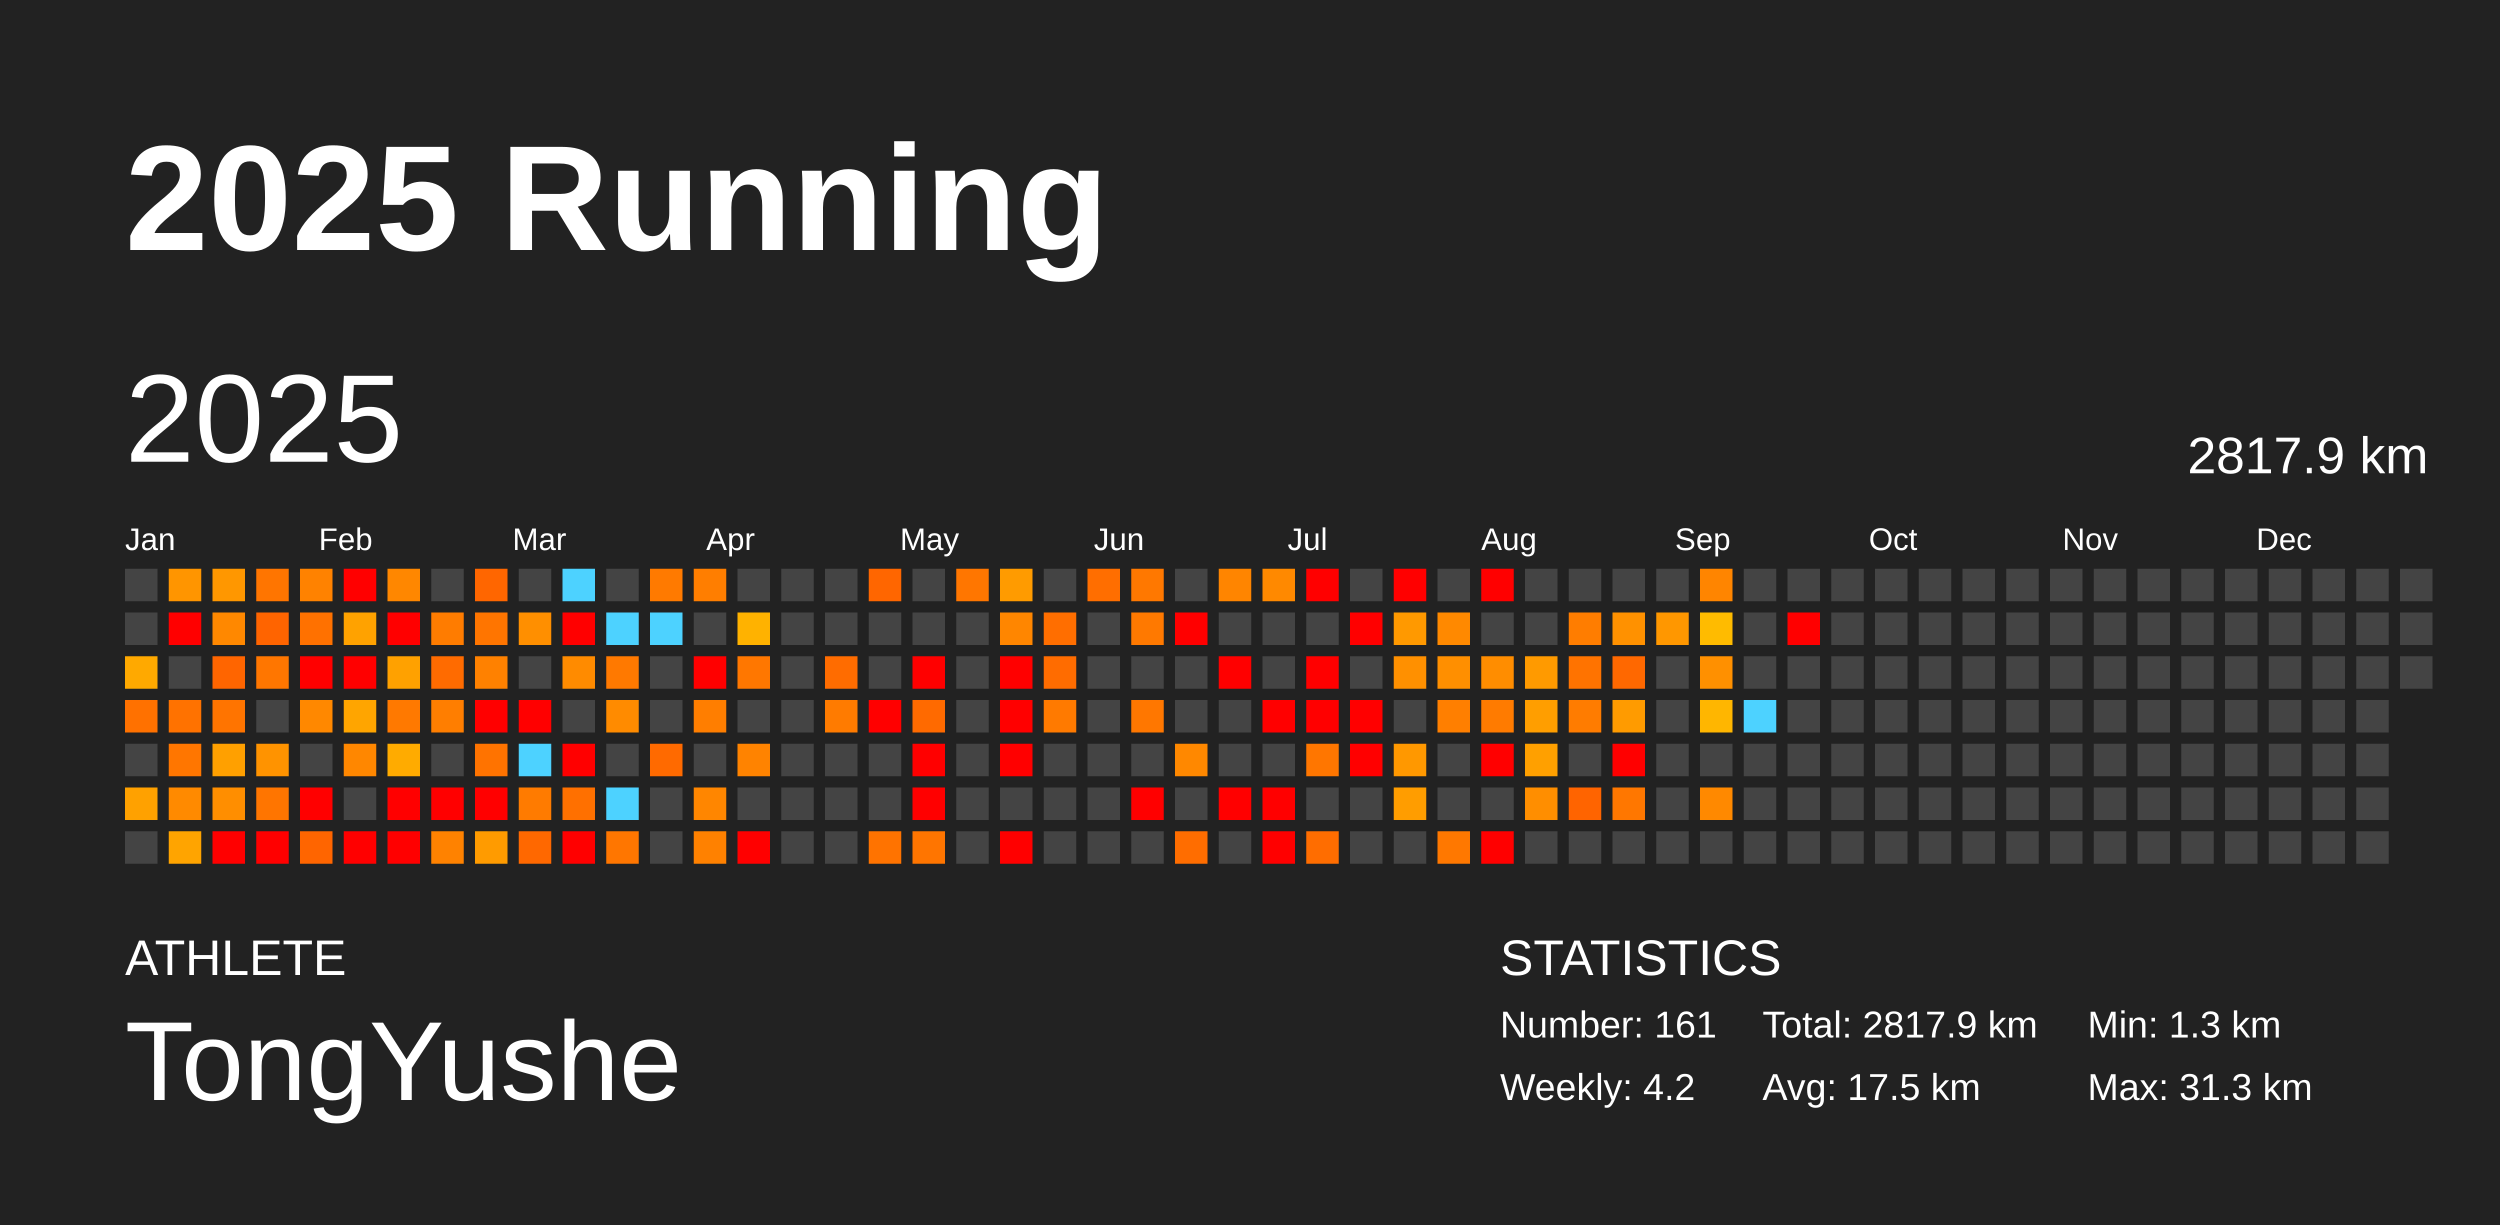
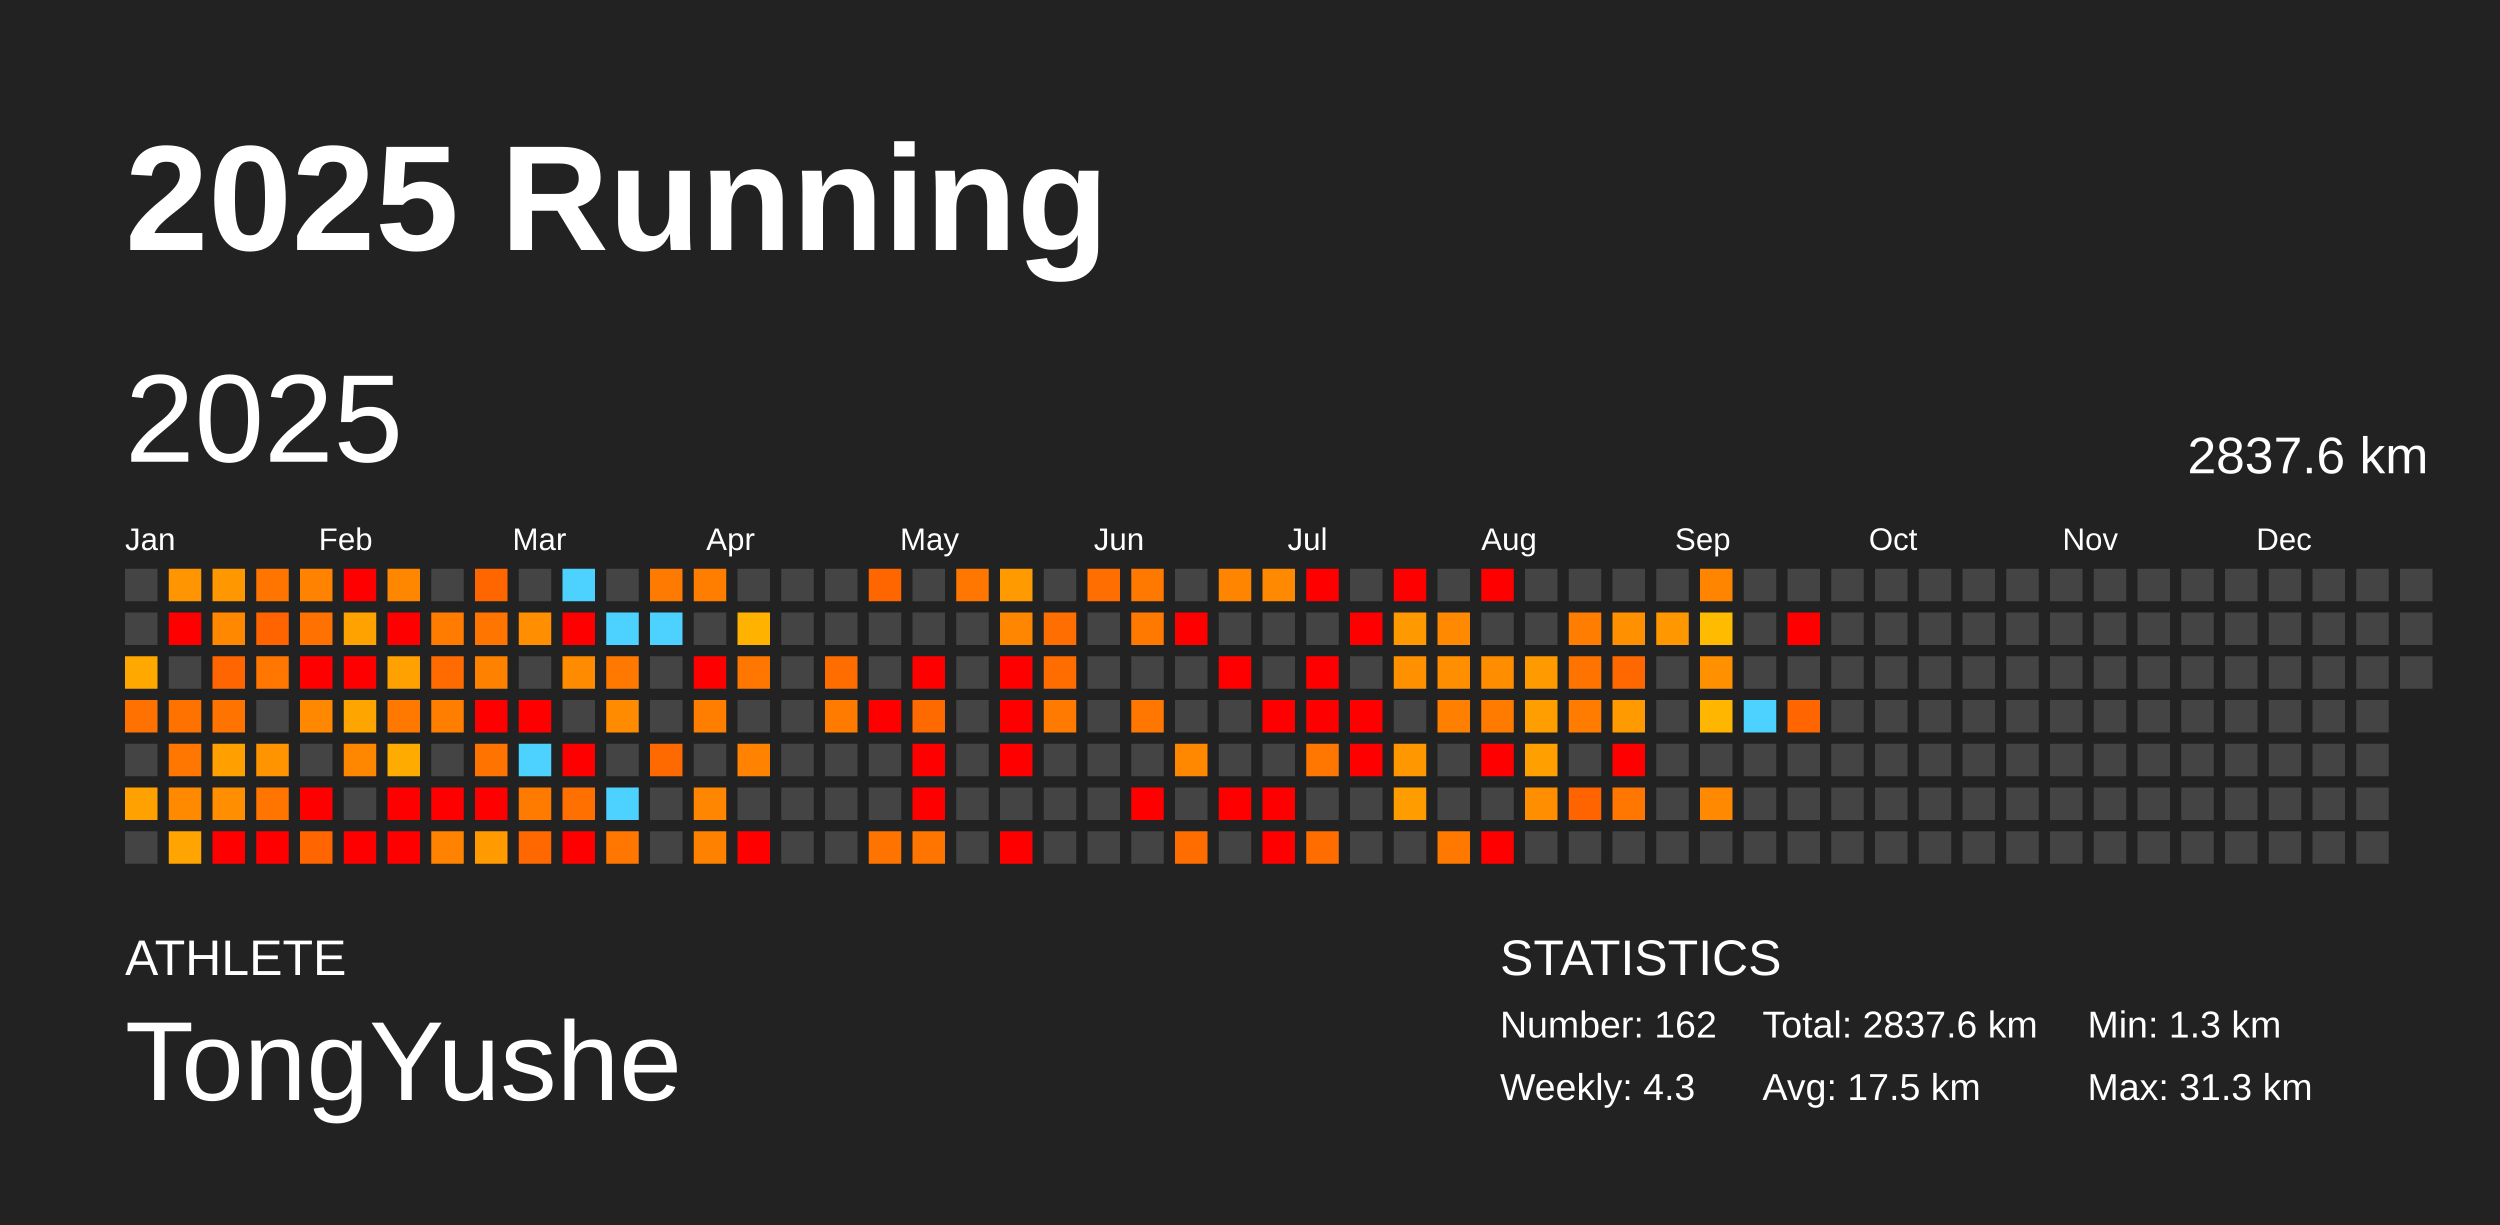
<svg xmlns="http://www.w3.org/2000/svg" baseProfile="full" height="98mm" version="1.1" viewBox="0,0,200,98" width="200mm">
  <defs />
  <rect fill="#222222" height="98" width="200" x="0" y="0" />
  <text fill="#FFFFFF" style="font-size:12px; font-family:Arial; font-weight:bold;" x="10" y="20">2025 Running</text>
  <text fill="#FFFFFF" style="font-size:4px; font-family:Arial" x="10" y="78">ATHLETE</text>
  <text fill="#FFFFFF" style="font-size:9px; font-family:Arial" x="10" y="88">TongYushe</text>
  <text fill="#FFFFFF" style="font-size:4px; font-family:Arial" x="120" y="78">STATISTICS</text>
-   <text fill="#FFFFFF" style="font-size:3px; font-family:Arial" x="120" y="83">Number: 161</text>
-   <text fill="#FFFFFF" style="font-size:3px; font-family:Arial" x="120" y="88">Weekly: 4.2</text>
-   <text fill="#FFFFFF" style="font-size:3px; font-family:Arial" x="141" y="83">Total: 2817.9 km</text>
+   <text fill="#FFFFFF" style="font-size:3px; font-family:Arial" x="120" y="83">Number: 162</text>
+   <text fill="#FFFFFF" style="font-size:3px; font-family:Arial" x="120" y="88">Weekly: 4.3</text>
+   <text fill="#FFFFFF" style="font-size:3px; font-family:Arial" x="141" y="83">Total: 2837.6 km</text>
  <text fill="#FFFFFF" style="font-size:3px; font-family:Arial" x="141" y="88">Avg: 17.5 km</text>
  <text fill="#FFFFFF" style="font-size:3px; font-family:Arial" x="167" y="83">Min: 1.3 km</text>
  <text fill="#FFFFFF" style="font-size:3px; font-family:Arial" x="167" y="88">Max: 31.3 km</text>
  <text dominant-baseline="hanging" fill="#FFFFFF" style="font-size:10.0px; font-family:Arial;" x="10" y="30">2025</text>
-   <text dominant-baseline="hanging" fill="#FFFFFF" style="font-size:4.125px; font-family:Arial;" x="175" y="35">2817.9 km</text>
+   <text dominant-baseline="hanging" fill="#FFFFFF" style="font-size:4.125px; font-family:Arial;" x="175" y="35">2837.6 km</text>
  <text fill="#FFFFFF" style="font-size:2.5px; font-family:Arial" x="10.0" y="44">Jan</text>
  <text fill="#FFFFFF" style="font-size:2.5px; font-family:Arial" x="25.5" y="44">Feb</text>
  <text fill="#FFFFFF" style="font-size:2.5px; font-family:Arial" x="41.0" y="44">Mar</text>
  <text fill="#FFFFFF" style="font-size:2.5px; font-family:Arial" x="56.5" y="44">Apr</text>
  <text fill="#FFFFFF" style="font-size:2.5px; font-family:Arial" x="72.0" y="44">May</text>
  <text fill="#FFFFFF" style="font-size:2.5px; font-family:Arial" x="87.5" y="44">Jun</text>
  <text fill="#FFFFFF" style="font-size:2.5px; font-family:Arial" x="103.0" y="44">Jul</text>
  <text fill="#FFFFFF" style="font-size:2.5px; font-family:Arial" x="118.5" y="44">Aug</text>
  <text fill="#FFFFFF" style="font-size:2.5px; font-family:Arial" x="134.0" y="44">Sep</text>
  <text fill="#FFFFFF" style="font-size:2.5px; font-family:Arial" x="149.5" y="44">Oct</text>
  <text fill="#FFFFFF" style="font-size:2.5px; font-family:Arial" x="165.0" y="44">Nov</text>
  <text fill="#FFFFFF" style="font-size:2.5px; font-family:Arial" x="180.5" y="44">Dec</text>
  <rect fill="#444444" height="2.6" width="2.6" x="10.0" y="45.5" />
  <rect fill="#444444" height="2.6" width="2.6" x="10.0" y="49.0" />
  <rect fill="#ffa900" height="2.6" width="2.6" x="10.0" y="52.5" />
  <rect fill="#ff7100" height="2.6" width="2.6" x="10.0" y="56.0" />
  <rect fill="#444444" height="2.6" width="2.6" x="10.0" y="59.5" />
  <rect fill="#ffa100" height="2.6" width="2.6" x="10.0" y="63.0" />
  <rect fill="#444444" height="2.6" width="2.6" x="10.0" y="66.5" />
  <rect fill="#ff9500" height="2.6" width="2.6" x="13.5" y="45.5" />
  <rect fill="red" height="2.6" width="2.6" x="13.5" y="49.0" />
  <rect fill="#444444" height="2.6" width="2.6" x="13.5" y="52.5" />
  <rect fill="#ff7200" height="2.6" width="2.6" x="13.5" y="56.0" />
  <rect fill="#ff7600" height="2.6" width="2.6" x="13.5" y="59.5" />
  <rect fill="#ff8a00" height="2.6" width="2.6" x="13.5" y="63.0" />
  <rect fill="#ffa400" height="2.6" width="2.6" x="13.5" y="66.5" />
  <rect fill="#ff9700" height="2.6" width="2.6" x="17.0" y="45.5" />
  <rect fill="#ff8800" height="2.6" width="2.6" x="17.0" y="49.0" />
  <rect fill="#ff6500" height="2.6" width="2.6" x="17.0" y="52.5" />
  <rect fill="#ff7400" height="2.6" width="2.6" x="17.0" y="56.0" />
  <rect fill="#ffa000" height="2.6" width="2.6" x="17.0" y="59.5" />
  <rect fill="#ff8e00" height="2.6" width="2.6" x="17.0" y="63.0" />
  <rect fill="red" height="2.6" width="2.6" x="17.0" y="66.5" />
  <rect fill="#ff7500" height="2.6" width="2.6" x="20.5" y="45.5" />
  <rect fill="#ff6400" height="2.6" width="2.6" x="20.5" y="49.0" />
  <rect fill="#ff7600" height="2.6" width="2.6" x="20.5" y="52.5" />
  <rect fill="#444444" height="2.6" width="2.6" x="20.5" y="56.0" />
  <rect fill="#ff9300" height="2.6" width="2.6" x="20.5" y="59.5" />
  <rect fill="#ff7500" height="2.6" width="2.6" x="20.5" y="63.0" />
  <rect fill="red" height="2.6" width="2.6" x="20.5" y="66.5" />
  <rect fill="#ff8200" height="2.6" width="2.6" x="24.0" y="45.5" />
  <rect fill="#ff7100" height="2.6" width="2.6" x="24.0" y="49.0" />
  <rect fill="red" height="2.6" width="2.6" x="24.0" y="52.5" />
  <rect fill="#ff8800" height="2.6" width="2.6" x="24.0" y="56.0" />
  <rect fill="#444444" height="2.6" width="2.6" x="24.0" y="59.5" />
  <rect fill="red" height="2.6" width="2.6" x="24.0" y="63.0" />
  <rect fill="#ff6500" height="2.6" width="2.6" x="24.0" y="66.5" />
  <rect fill="red" height="2.6" width="2.6" x="27.5" y="45.5" />
  <rect fill="#ffa200" height="2.6" width="2.6" x="27.5" y="49.0" />
  <rect fill="red" height="2.6" width="2.6" x="27.5" y="52.5" />
  <rect fill="#ffa500" height="2.6" width="2.6" x="27.5" y="56.0" />
  <rect fill="#ff8700" height="2.6" width="2.6" x="27.5" y="59.5" />
  <rect fill="#444444" height="2.6" width="2.6" x="27.5" y="63.0" />
  <rect fill="red" height="2.6" width="2.6" x="27.5" y="66.5" />
  <rect fill="#ff8700" height="2.6" width="2.6" x="31.0" y="45.5" />
  <rect fill="red" height="2.6" width="2.6" x="31.0" y="49.0" />
  <rect fill="#ffa100" height="2.6" width="2.6" x="31.0" y="52.5" />
  <rect fill="#ff7900" height="2.6" width="2.6" x="31.0" y="56.0" />
  <rect fill="#ffab00" height="2.6" width="2.6" x="31.0" y="59.5" />
  <rect fill="red" height="2.6" width="2.6" x="31.0" y="63.0" />
  <rect fill="red" height="2.6" width="2.6" x="31.0" y="66.5" />
  <rect fill="#444444" height="2.6" width="2.6" x="34.5" y="45.5" />
  <rect fill="#ff7c00" height="2.6" width="2.6" x="34.5" y="49.0" />
  <rect fill="#ff6b00" height="2.6" width="2.6" x="34.5" y="52.5" />
  <rect fill="#ff7e00" height="2.6" width="2.6" x="34.5" y="56.0" />
  <rect fill="#444444" height="2.6" width="2.6" x="34.5" y="59.5" />
  <rect fill="red" height="2.6" width="2.6" x="34.5" y="63.0" />
  <rect fill="#ff8200" height="2.6" width="2.6" x="34.5" y="66.5" />
  <rect fill="#ff6600" height="2.6" width="2.6" x="38.0" y="45.5" />
  <rect fill="#ff7500" height="2.6" width="2.6" x="38.0" y="49.0" />
  <rect fill="#ff8100" height="2.6" width="2.6" x="38.0" y="52.5" />
  <rect fill="red" height="2.6" width="2.6" x="38.0" y="56.0" />
  <rect fill="#ff7300" height="2.6" width="2.6" x="38.0" y="59.5" />
  <rect fill="red" height="2.6" width="2.6" x="38.0" y="63.0" />
  <rect fill="#ff9b00" height="2.6" width="2.6" x="38.0" y="66.5" />
  <rect fill="#444444" height="2.6" width="2.6" x="41.5" y="45.5" />
  <rect fill="#ff8f00" height="2.6" width="2.6" x="41.5" y="49.0" />
  <rect fill="#444444" height="2.6" width="2.6" x="41.5" y="52.5" />
  <rect fill="red" height="2.6" width="2.6" x="41.5" y="56.0" />
  <rect fill="#4dd2ff" height="2.6" width="2.6" x="41.5" y="59.5" />
  <rect fill="#ff7b00" height="2.6" width="2.6" x="41.5" y="63.0" />
  <rect fill="#ff6800" height="2.6" width="2.6" x="41.5" y="66.5" />
  <rect fill="#4dd2ff" height="2.6" width="2.6" x="45.0" y="45.5" />
  <rect fill="red" height="2.6" width="2.6" x="45.0" y="49.0" />
  <rect fill="#ff8b00" height="2.6" width="2.6" x="45.0" y="52.5" />
  <rect fill="#444444" height="2.6" width="2.6" x="45.0" y="56.0" />
  <rect fill="red" height="2.6" width="2.6" x="45.0" y="59.5" />
  <rect fill="#ff7000" height="2.6" width="2.6" x="45.0" y="63.0" />
  <rect fill="red" height="2.6" width="2.6" x="45.0" y="66.5" />
  <rect fill="#444444" height="2.6" width="2.6" x="48.5" y="45.5" />
  <rect fill="#4dd2ff" height="2.6" width="2.6" x="48.5" y="49.0" />
  <rect fill="#ff7900" height="2.6" width="2.6" x="48.5" y="52.5" />
  <rect fill="#ff8b00" height="2.6" width="2.6" x="48.5" y="56.0" />
  <rect fill="#444444" height="2.6" width="2.6" x="48.5" y="59.5" />
  <rect fill="#4dd2ff" height="2.6" width="2.6" x="48.5" y="63.0" />
  <rect fill="#ff7600" height="2.6" width="2.6" x="48.5" y="66.5" />
  <rect fill="#ff7a00" height="2.6" width="2.6" x="52.0" y="45.5" />
  <rect fill="#4dd2ff" height="2.6" width="2.6" x="52.0" y="49.0" />
  <rect fill="#444444" height="2.6" width="2.6" x="52.0" y="52.5" />
  <rect fill="#444444" height="2.6" width="2.6" x="52.0" y="56.0" />
  <rect fill="#ff6a00" height="2.6" width="2.6" x="52.0" y="59.5" />
  <rect fill="#444444" height="2.6" width="2.6" x="52.0" y="63.0" />
  <rect fill="#444444" height="2.6" width="2.6" x="52.0" y="66.5" />
  <rect fill="#ff7e00" height="2.6" width="2.6" x="55.5" y="45.5" />
  <rect fill="#444444" height="2.6" width="2.6" x="55.5" y="49.0" />
  <rect fill="red" height="2.6" width="2.6" x="55.5" y="52.5" />
  <rect fill="#ff7e00" height="2.6" width="2.6" x="55.5" y="56.0" />
  <rect fill="#444444" height="2.6" width="2.6" x="55.5" y="59.5" />
  <rect fill="#ff8600" height="2.6" width="2.6" x="55.5" y="63.0" />
  <rect fill="#ff8100" height="2.6" width="2.6" x="55.5" y="66.5" />
  <rect fill="#444444" height="2.6" width="2.6" x="59.0" y="45.5" />
  <rect fill="#ffb200" height="2.6" width="2.6" x="59.0" y="49.0" />
  <rect fill="#ff7700" height="2.6" width="2.6" x="59.0" y="52.5" />
  <rect fill="#444444" height="2.6" width="2.6" x="59.0" y="56.0" />
  <rect fill="#ff8300" height="2.6" width="2.6" x="59.0" y="59.5" />
  <rect fill="#444444" height="2.6" width="2.6" x="59.0" y="63.0" />
  <rect fill="red" height="2.6" width="2.6" x="59.0" y="66.5" />
  <rect fill="#444444" height="2.6" width="2.6" x="62.5" y="45.5" />
  <rect fill="#444444" height="2.6" width="2.6" x="62.5" y="49.0" />
  <rect fill="#444444" height="2.6" width="2.6" x="62.5" y="52.5" />
  <rect fill="#444444" height="2.6" width="2.6" x="62.5" y="56.0" />
  <rect fill="#444444" height="2.6" width="2.6" x="62.5" y="59.5" />
  <rect fill="#444444" height="2.6" width="2.6" x="62.5" y="63.0" />
  <rect fill="#444444" height="2.6" width="2.6" x="62.5" y="66.5" />
  <rect fill="#444444" height="2.6" width="2.6" x="66.0" y="45.5" />
  <rect fill="#444444" height="2.6" width="2.6" x="66.0" y="49.0" />
  <rect fill="#ff6c00" height="2.6" width="2.6" x="66.0" y="52.5" />
  <rect fill="#ff7b00" height="2.6" width="2.6" x="66.0" y="56.0" />
  <rect fill="#444444" height="2.6" width="2.6" x="66.0" y="59.5" />
  <rect fill="#444444" height="2.6" width="2.6" x="66.0" y="63.0" />
  <rect fill="#444444" height="2.6" width="2.6" x="66.0" y="66.5" />
  <rect fill="#ff6600" height="2.6" width="2.6" x="69.5" y="45.5" />
  <rect fill="#444444" height="2.6" width="2.6" x="69.5" y="49.0" />
  <rect fill="#444444" height="2.6" width="2.6" x="69.5" y="52.5" />
  <rect fill="red" height="2.6" width="2.6" x="69.5" y="56.0" />
  <rect fill="#444444" height="2.6" width="2.6" x="69.5" y="59.5" />
  <rect fill="#444444" height="2.6" width="2.6" x="69.5" y="63.0" />
  <rect fill="#ff7300" height="2.6" width="2.6" x="69.5" y="66.5" />
  <rect fill="#444444" height="2.6" width="2.6" x="73.0" y="45.5" />
  <rect fill="#444444" height="2.6" width="2.6" x="73.0" y="49.0" />
  <rect fill="red" height="2.6" width="2.6" x="73.0" y="52.5" />
  <rect fill="#ff6a00" height="2.6" width="2.6" x="73.0" y="56.0" />
  <rect fill="red" height="2.6" width="2.6" x="73.0" y="59.5" />
  <rect fill="red" height="2.6" width="2.6" x="73.0" y="63.0" />
  <rect fill="#ff7500" height="2.6" width="2.6" x="73.0" y="66.5" />
  <rect fill="#ff7600" height="2.6" width="2.6" x="76.5" y="45.5" />
  <rect fill="#444444" height="2.6" width="2.6" x="76.5" y="49.0" />
  <rect fill="#444444" height="2.6" width="2.6" x="76.5" y="52.5" />
  <rect fill="#444444" height="2.6" width="2.6" x="76.5" y="56.0" />
  <rect fill="#444444" height="2.6" width="2.6" x="76.5" y="59.5" />
  <rect fill="#444444" height="2.6" width="2.6" x="76.5" y="63.0" />
  <rect fill="#444444" height="2.6" width="2.6" x="76.5" y="66.5" />
  <rect fill="#ff9b00" height="2.6" width="2.6" x="80.0" y="45.5" />
  <rect fill="#ff8600" height="2.6" width="2.6" x="80.0" y="49.0" />
  <rect fill="red" height="2.6" width="2.6" x="80.0" y="52.5" />
  <rect fill="red" height="2.6" width="2.6" x="80.0" y="56.0" />
  <rect fill="red" height="2.6" width="2.6" x="80.0" y="59.5" />
  <rect fill="#444444" height="2.6" width="2.6" x="80.0" y="63.0" />
  <rect fill="red" height="2.6" width="2.6" x="80.0" y="66.5" />
  <rect fill="#444444" height="2.6" width="2.6" x="83.5" y="45.5" />
  <rect fill="#ff6e00" height="2.6" width="2.6" x="83.5" y="49.0" />
  <rect fill="#ff6c00" height="2.6" width="2.6" x="83.5" y="52.5" />
  <rect fill="#ff7a00" height="2.6" width="2.6" x="83.5" y="56.0" />
  <rect fill="#444444" height="2.6" width="2.6" x="83.5" y="59.5" />
  <rect fill="#444444" height="2.6" width="2.6" x="83.5" y="63.0" />
  <rect fill="#444444" height="2.6" width="2.6" x="83.5" y="66.5" />
  <rect fill="#ff6e00" height="2.6" width="2.6" x="87.0" y="45.5" />
  <rect fill="#444444" height="2.6" width="2.6" x="87.0" y="49.0" />
  <rect fill="#444444" height="2.6" width="2.6" x="87.0" y="52.5" />
  <rect fill="#444444" height="2.6" width="2.6" x="87.0" y="56.0" />
  <rect fill="#444444" height="2.6" width="2.6" x="87.0" y="59.5" />
  <rect fill="#444444" height="2.6" width="2.6" x="87.0" y="63.0" />
  <rect fill="#444444" height="2.6" width="2.6" x="87.0" y="66.5" />
  <rect fill="#ff7800" height="2.6" width="2.6" x="90.5" y="45.5" />
  <rect fill="#ff7900" height="2.6" width="2.6" x="90.5" y="49.0" />
  <rect fill="#444444" height="2.6" width="2.6" x="90.5" y="52.5" />
  <rect fill="#ff7700" height="2.6" width="2.6" x="90.5" y="56.0" />
  <rect fill="#444444" height="2.6" width="2.6" x="90.5" y="59.5" />
  <rect fill="red" height="2.6" width="2.6" x="90.5" y="63.0" />
  <rect fill="#444444" height="2.6" width="2.6" x="90.5" y="66.5" />
  <rect fill="#444444" height="2.6" width="2.6" x="94.0" y="45.5" />
  <rect fill="red" height="2.6" width="2.6" x="94.0" y="49.0" />
  <rect fill="#444444" height="2.6" width="2.6" x="94.0" y="52.5" />
  <rect fill="#444444" height="2.6" width="2.6" x="94.0" y="56.0" />
  <rect fill="#ff8800" height="2.6" width="2.6" x="94.0" y="59.5" />
  <rect fill="#444444" height="2.6" width="2.6" x="94.0" y="63.0" />
  <rect fill="#ff6d00" height="2.6" width="2.6" x="94.0" y="66.5" />
  <rect fill="#ff8500" height="2.6" width="2.6" x="97.5" y="45.5" />
  <rect fill="#444444" height="2.6" width="2.6" x="97.5" y="49.0" />
  <rect fill="red" height="2.6" width="2.6" x="97.5" y="52.5" />
  <rect fill="#444444" height="2.6" width="2.6" x="97.5" y="56.0" />
  <rect fill="#444444" height="2.6" width="2.6" x="97.5" y="59.5" />
  <rect fill="red" height="2.6" width="2.6" x="97.5" y="63.0" />
  <rect fill="#444444" height="2.6" width="2.6" x="97.5" y="66.5" />
  <rect fill="#ff8900" height="2.6" width="2.6" x="101.0" y="45.5" />
  <rect fill="#444444" height="2.6" width="2.6" x="101.0" y="49.0" />
  <rect fill="#444444" height="2.6" width="2.6" x="101.0" y="52.5" />
  <rect fill="red" height="2.6" width="2.6" x="101.0" y="56.0" />
  <rect fill="#444444" height="2.6" width="2.6" x="101.0" y="59.5" />
  <rect fill="red" height="2.6" width="2.6" x="101.0" y="63.0" />
  <rect fill="red" height="2.6" width="2.6" x="101.0" y="66.5" />
  <rect fill="red" height="2.6" width="2.6" x="104.5" y="45.5" />
  <rect fill="#444444" height="2.6" width="2.6" x="104.5" y="49.0" />
  <rect fill="red" height="2.6" width="2.6" x="104.5" y="52.5" />
  <rect fill="red" height="2.6" width="2.6" x="104.5" y="56.0" />
  <rect fill="#ff7600" height="2.6" width="2.6" x="104.5" y="59.5" />
  <rect fill="#444444" height="2.6" width="2.6" x="104.5" y="63.0" />
  <rect fill="#ff6d00" height="2.6" width="2.6" x="104.5" y="66.5" />
  <rect fill="#444444" height="2.6" width="2.6" x="108.0" y="45.5" />
  <rect fill="red" height="2.6" width="2.6" x="108.0" y="49.0" />
  <rect fill="#444444" height="2.6" width="2.6" x="108.0" y="52.5" />
  <rect fill="red" height="2.6" width="2.6" x="108.0" y="56.0" />
  <rect fill="red" height="2.6" width="2.6" x="108.0" y="59.5" />
  <rect fill="#444444" height="2.6" width="2.6" x="108.0" y="63.0" />
  <rect fill="#444444" height="2.6" width="2.6" x="108.0" y="66.5" />
  <rect fill="red" height="2.6" width="2.6" x="111.5" y="45.5" />
  <rect fill="#ff9900" height="2.6" width="2.6" x="111.5" y="49.0" />
  <rect fill="#ff9000" height="2.6" width="2.6" x="111.5" y="52.5" />
  <rect fill="#444444" height="2.6" width="2.6" x="111.5" y="56.0" />
  <rect fill="#ff9800" height="2.6" width="2.6" x="111.5" y="59.5" />
  <rect fill="#ff9d00" height="2.6" width="2.6" x="111.5" y="63.0" />
  <rect fill="#444444" height="2.6" width="2.6" x="111.5" y="66.5" />
  <rect fill="#444444" height="2.6" width="2.6" x="115.0" y="45.5" />
  <rect fill="#ff8900" height="2.6" width="2.6" x="115.0" y="49.0" />
  <rect fill="#ff8f00" height="2.6" width="2.6" x="115.0" y="52.5" />
  <rect fill="#ff7f00" height="2.6" width="2.6" x="115.0" y="56.0" />
  <rect fill="#444444" height="2.6" width="2.6" x="115.0" y="59.5" />
  <rect fill="#444444" height="2.6" width="2.6" x="115.0" y="63.0" />
  <rect fill="#ff7800" height="2.6" width="2.6" x="115.0" y="66.5" />
  <rect fill="red" height="2.6" width="2.6" x="118.5" y="45.5" />
  <rect fill="#444444" height="2.6" width="2.6" x="118.5" y="49.0" />
  <rect fill="#ff8d00" height="2.6" width="2.6" x="118.5" y="52.5" />
  <rect fill="#ff7b00" height="2.6" width="2.6" x="118.5" y="56.0" />
  <rect fill="red" height="2.6" width="2.6" x="118.5" y="59.5" />
  <rect fill="#444444" height="2.6" width="2.6" x="118.5" y="63.0" />
  <rect fill="red" height="2.6" width="2.6" x="118.5" y="66.5" />
  <rect fill="#444444" height="2.6" width="2.6" x="122.0" y="45.5" />
  <rect fill="#444444" height="2.6" width="2.6" x="122.0" y="49.0" />
  <rect fill="#ff9a00" height="2.6" width="2.6" x="122.0" y="52.5" />
  <rect fill="#ff9e00" height="2.6" width="2.6" x="122.0" y="56.0" />
  <rect fill="#ffa000" height="2.6" width="2.6" x="122.0" y="59.5" />
  <rect fill="#ff8e00" height="2.6" width="2.6" x="122.0" y="63.0" />
  <rect fill="#444444" height="2.6" width="2.6" x="122.0" y="66.5" />
  <rect fill="#444444" height="2.6" width="2.6" x="125.5" y="45.5" />
  <rect fill="#ff7d00" height="2.6" width="2.6" x="125.5" y="49.0" />
  <rect fill="#ff7300" height="2.6" width="2.6" x="125.5" y="52.5" />
  <rect fill="#ff7c00" height="2.6" width="2.6" x="125.5" y="56.0" />
  <rect fill="#444444" height="2.6" width="2.6" x="125.5" y="59.5" />
  <rect fill="#ff6400" height="2.6" width="2.6" x="125.5" y="63.0" />
  <rect fill="#444444" height="2.6" width="2.6" x="125.5" y="66.5" />
  <rect fill="#444444" height="2.6" width="2.6" x="129.0" y="45.5" />
  <rect fill="#ff9100" height="2.6" width="2.6" x="129.0" y="49.0" />
  <rect fill="#ff6800" height="2.6" width="2.6" x="129.0" y="52.5" />
  <rect fill="#ff9b00" height="2.6" width="2.6" x="129.0" y="56.0" />
  <rect fill="red" height="2.6" width="2.6" x="129.0" y="59.5" />
  <rect fill="#ff7700" height="2.6" width="2.6" x="129.0" y="63.0" />
  <rect fill="#444444" height="2.6" width="2.6" x="129.0" y="66.5" />
  <rect fill="#444444" height="2.6" width="2.6" x="132.5" y="45.5" />
  <rect fill="#ff9700" height="2.6" width="2.6" x="132.5" y="49.0" />
  <rect fill="#444444" height="2.6" width="2.6" x="132.5" y="52.5" />
  <rect fill="#444444" height="2.6" width="2.6" x="132.5" y="56.0" />
  <rect fill="#444444" height="2.6" width="2.6" x="132.5" y="59.5" />
  <rect fill="#444444" height="2.6" width="2.6" x="132.5" y="63.0" />
  <rect fill="#444444" height="2.6" width="2.6" x="132.5" y="66.5" />
  <rect fill="#ff8500" height="2.6" width="2.6" x="136.0" y="45.5" />
  <rect fill="#ffbb00" height="2.6" width="2.6" x="136.0" y="49.0" />
  <rect fill="#ff9000" height="2.6" width="2.6" x="136.0" y="52.5" />
  <rect fill="#ffb600" height="2.6" width="2.6" x="136.0" y="56.0" />
  <rect fill="#444444" height="2.6" width="2.6" x="136.0" y="59.5" />
  <rect fill="#ff8900" height="2.6" width="2.6" x="136.0" y="63.0" />
  <rect fill="#444444" height="2.6" width="2.6" x="136.0" y="66.5" />
  <rect fill="#444444" height="2.6" width="2.6" x="139.5" y="45.5" />
  <rect fill="#444444" height="2.6" width="2.6" x="139.5" y="49.0" />
  <rect fill="#444444" height="2.6" width="2.6" x="139.5" y="52.5" />
  <rect fill="#4dd2ff" height="2.6" width="2.6" x="139.5" y="56.0" />
  <rect fill="#444444" height="2.6" width="2.6" x="139.5" y="59.5" />
  <rect fill="#444444" height="2.6" width="2.6" x="139.5" y="63.0" />
  <rect fill="#444444" height="2.6" width="2.6" x="139.5" y="66.5" />
  <rect fill="#444444" height="2.6" width="2.6" x="143.0" y="45.5" />
  <rect fill="red" height="2.6" width="2.6" x="143.0" y="49.0" />
  <rect fill="#444444" height="2.6" width="2.6" x="143.0" y="52.5" />
-   <rect fill="#444444" height="2.6" width="2.6" x="143.0" y="56.0" />
+   <rect fill="#ff6500" height="2.6" width="2.6" x="143.0" y="56.0" />
  <rect fill="#444444" height="2.6" width="2.6" x="143.0" y="59.5" />
  <rect fill="#444444" height="2.6" width="2.6" x="143.0" y="63.0" />
  <rect fill="#444444" height="2.6" width="2.6" x="143.0" y="66.5" />
  <rect fill="#444444" height="2.6" width="2.6" x="146.5" y="45.5" />
  <rect fill="#444444" height="2.6" width="2.6" x="146.5" y="49.0" />
  <rect fill="#444444" height="2.6" width="2.6" x="146.5" y="52.5" />
  <rect fill="#444444" height="2.6" width="2.6" x="146.5" y="56.0" />
  <rect fill="#444444" height="2.6" width="2.6" x="146.5" y="59.5" />
  <rect fill="#444444" height="2.6" width="2.6" x="146.5" y="63.0" />
  <rect fill="#444444" height="2.6" width="2.6" x="146.5" y="66.5" />
  <rect fill="#444444" height="2.6" width="2.6" x="150.0" y="45.5" />
  <rect fill="#444444" height="2.6" width="2.6" x="150.0" y="49.0" />
  <rect fill="#444444" height="2.6" width="2.6" x="150.0" y="52.5" />
  <rect fill="#444444" height="2.6" width="2.6" x="150.0" y="56.0" />
  <rect fill="#444444" height="2.6" width="2.6" x="150.0" y="59.5" />
  <rect fill="#444444" height="2.6" width="2.6" x="150.0" y="63.0" />
  <rect fill="#444444" height="2.6" width="2.6" x="150.0" y="66.5" />
  <rect fill="#444444" height="2.6" width="2.6" x="153.5" y="45.5" />
  <rect fill="#444444" height="2.6" width="2.6" x="153.5" y="49.0" />
  <rect fill="#444444" height="2.6" width="2.6" x="153.5" y="52.5" />
  <rect fill="#444444" height="2.6" width="2.6" x="153.5" y="56.0" />
  <rect fill="#444444" height="2.6" width="2.6" x="153.5" y="59.5" />
  <rect fill="#444444" height="2.6" width="2.6" x="153.5" y="63.0" />
  <rect fill="#444444" height="2.6" width="2.6" x="153.5" y="66.5" />
  <rect fill="#444444" height="2.6" width="2.6" x="157.0" y="45.5" />
  <rect fill="#444444" height="2.6" width="2.6" x="157.0" y="49.0" />
  <rect fill="#444444" height="2.6" width="2.6" x="157.0" y="52.5" />
  <rect fill="#444444" height="2.6" width="2.6" x="157.0" y="56.0" />
  <rect fill="#444444" height="2.6" width="2.6" x="157.0" y="59.5" />
  <rect fill="#444444" height="2.6" width="2.6" x="157.0" y="63.0" />
  <rect fill="#444444" height="2.6" width="2.6" x="157.0" y="66.5" />
  <rect fill="#444444" height="2.6" width="2.6" x="160.5" y="45.5" />
  <rect fill="#444444" height="2.6" width="2.6" x="160.5" y="49.0" />
  <rect fill="#444444" height="2.6" width="2.6" x="160.5" y="52.5" />
  <rect fill="#444444" height="2.6" width="2.6" x="160.5" y="56.0" />
  <rect fill="#444444" height="2.6" width="2.6" x="160.5" y="59.5" />
  <rect fill="#444444" height="2.6" width="2.6" x="160.5" y="63.0" />
  <rect fill="#444444" height="2.6" width="2.6" x="160.5" y="66.5" />
  <rect fill="#444444" height="2.6" width="2.6" x="164.0" y="45.5" />
  <rect fill="#444444" height="2.6" width="2.6" x="164.0" y="49.0" />
  <rect fill="#444444" height="2.6" width="2.6" x="164.0" y="52.5" />
  <rect fill="#444444" height="2.6" width="2.6" x="164.0" y="56.0" />
  <rect fill="#444444" height="2.6" width="2.6" x="164.0" y="59.5" />
  <rect fill="#444444" height="2.6" width="2.6" x="164.0" y="63.0" />
  <rect fill="#444444" height="2.6" width="2.6" x="164.0" y="66.5" />
  <rect fill="#444444" height="2.6" width="2.6" x="167.5" y="45.5" />
  <rect fill="#444444" height="2.6" width="2.6" x="167.5" y="49.0" />
  <rect fill="#444444" height="2.6" width="2.6" x="167.5" y="52.5" />
  <rect fill="#444444" height="2.6" width="2.6" x="167.5" y="56.0" />
  <rect fill="#444444" height="2.6" width="2.6" x="167.5" y="59.5" />
  <rect fill="#444444" height="2.6" width="2.6" x="167.5" y="63.0" />
  <rect fill="#444444" height="2.6" width="2.6" x="167.5" y="66.5" />
  <rect fill="#444444" height="2.6" width="2.6" x="171.0" y="45.5" />
  <rect fill="#444444" height="2.6" width="2.6" x="171.0" y="49.0" />
  <rect fill="#444444" height="2.6" width="2.6" x="171.0" y="52.5" />
  <rect fill="#444444" height="2.6" width="2.6" x="171.0" y="56.0" />
  <rect fill="#444444" height="2.6" width="2.6" x="171.0" y="59.5" />
  <rect fill="#444444" height="2.6" width="2.6" x="171.0" y="63.0" />
  <rect fill="#444444" height="2.6" width="2.6" x="171.0" y="66.5" />
  <rect fill="#444444" height="2.6" width="2.6" x="174.5" y="45.5" />
  <rect fill="#444444" height="2.6" width="2.6" x="174.5" y="49.0" />
  <rect fill="#444444" height="2.6" width="2.6" x="174.5" y="52.5" />
  <rect fill="#444444" height="2.6" width="2.6" x="174.5" y="56.0" />
  <rect fill="#444444" height="2.6" width="2.6" x="174.5" y="59.5" />
  <rect fill="#444444" height="2.6" width="2.6" x="174.5" y="63.0" />
  <rect fill="#444444" height="2.6" width="2.6" x="174.5" y="66.5" />
  <rect fill="#444444" height="2.6" width="2.6" x="178.0" y="45.5" />
  <rect fill="#444444" height="2.6" width="2.6" x="178.0" y="49.0" />
  <rect fill="#444444" height="2.6" width="2.6" x="178.0" y="52.5" />
  <rect fill="#444444" height="2.6" width="2.6" x="178.0" y="56.0" />
  <rect fill="#444444" height="2.6" width="2.6" x="178.0" y="59.5" />
  <rect fill="#444444" height="2.6" width="2.6" x="178.0" y="63.0" />
  <rect fill="#444444" height="2.6" width="2.6" x="178.0" y="66.5" />
  <rect fill="#444444" height="2.6" width="2.6" x="181.5" y="45.5" />
  <rect fill="#444444" height="2.6" width="2.6" x="181.5" y="49.0" />
  <rect fill="#444444" height="2.6" width="2.6" x="181.5" y="52.5" />
  <rect fill="#444444" height="2.6" width="2.6" x="181.5" y="56.0" />
  <rect fill="#444444" height="2.6" width="2.6" x="181.5" y="59.5" />
  <rect fill="#444444" height="2.6" width="2.6" x="181.5" y="63.0" />
  <rect fill="#444444" height="2.6" width="2.6" x="181.5" y="66.5" />
  <rect fill="#444444" height="2.6" width="2.6" x="185.0" y="45.5" />
  <rect fill="#444444" height="2.6" width="2.6" x="185.0" y="49.0" />
  <rect fill="#444444" height="2.6" width="2.6" x="185.0" y="52.5" />
  <rect fill="#444444" height="2.6" width="2.6" x="185.0" y="56.0" />
  <rect fill="#444444" height="2.6" width="2.6" x="185.0" y="59.5" />
  <rect fill="#444444" height="2.6" width="2.6" x="185.0" y="63.0" />
  <rect fill="#444444" height="2.6" width="2.6" x="185.0" y="66.5" />
  <rect fill="#444444" height="2.6" width="2.6" x="188.5" y="45.5" />
  <rect fill="#444444" height="2.6" width="2.6" x="188.5" y="49.0" />
  <rect fill="#444444" height="2.6" width="2.6" x="188.5" y="52.5" />
  <rect fill="#444444" height="2.6" width="2.6" x="188.5" y="56.0" />
  <rect fill="#444444" height="2.6" width="2.6" x="188.5" y="59.5" />
  <rect fill="#444444" height="2.6" width="2.6" x="188.5" y="63.0" />
  <rect fill="#444444" height="2.6" width="2.6" x="188.5" y="66.5" />
  <rect fill="#444444" height="2.6" width="2.6" x="192.0" y="45.5" />
  <rect fill="#444444" height="2.6" width="2.6" x="192.0" y="49.0" />
  <rect fill="#444444" height="2.6" width="2.6" x="192.0" y="52.5" />
</svg>
